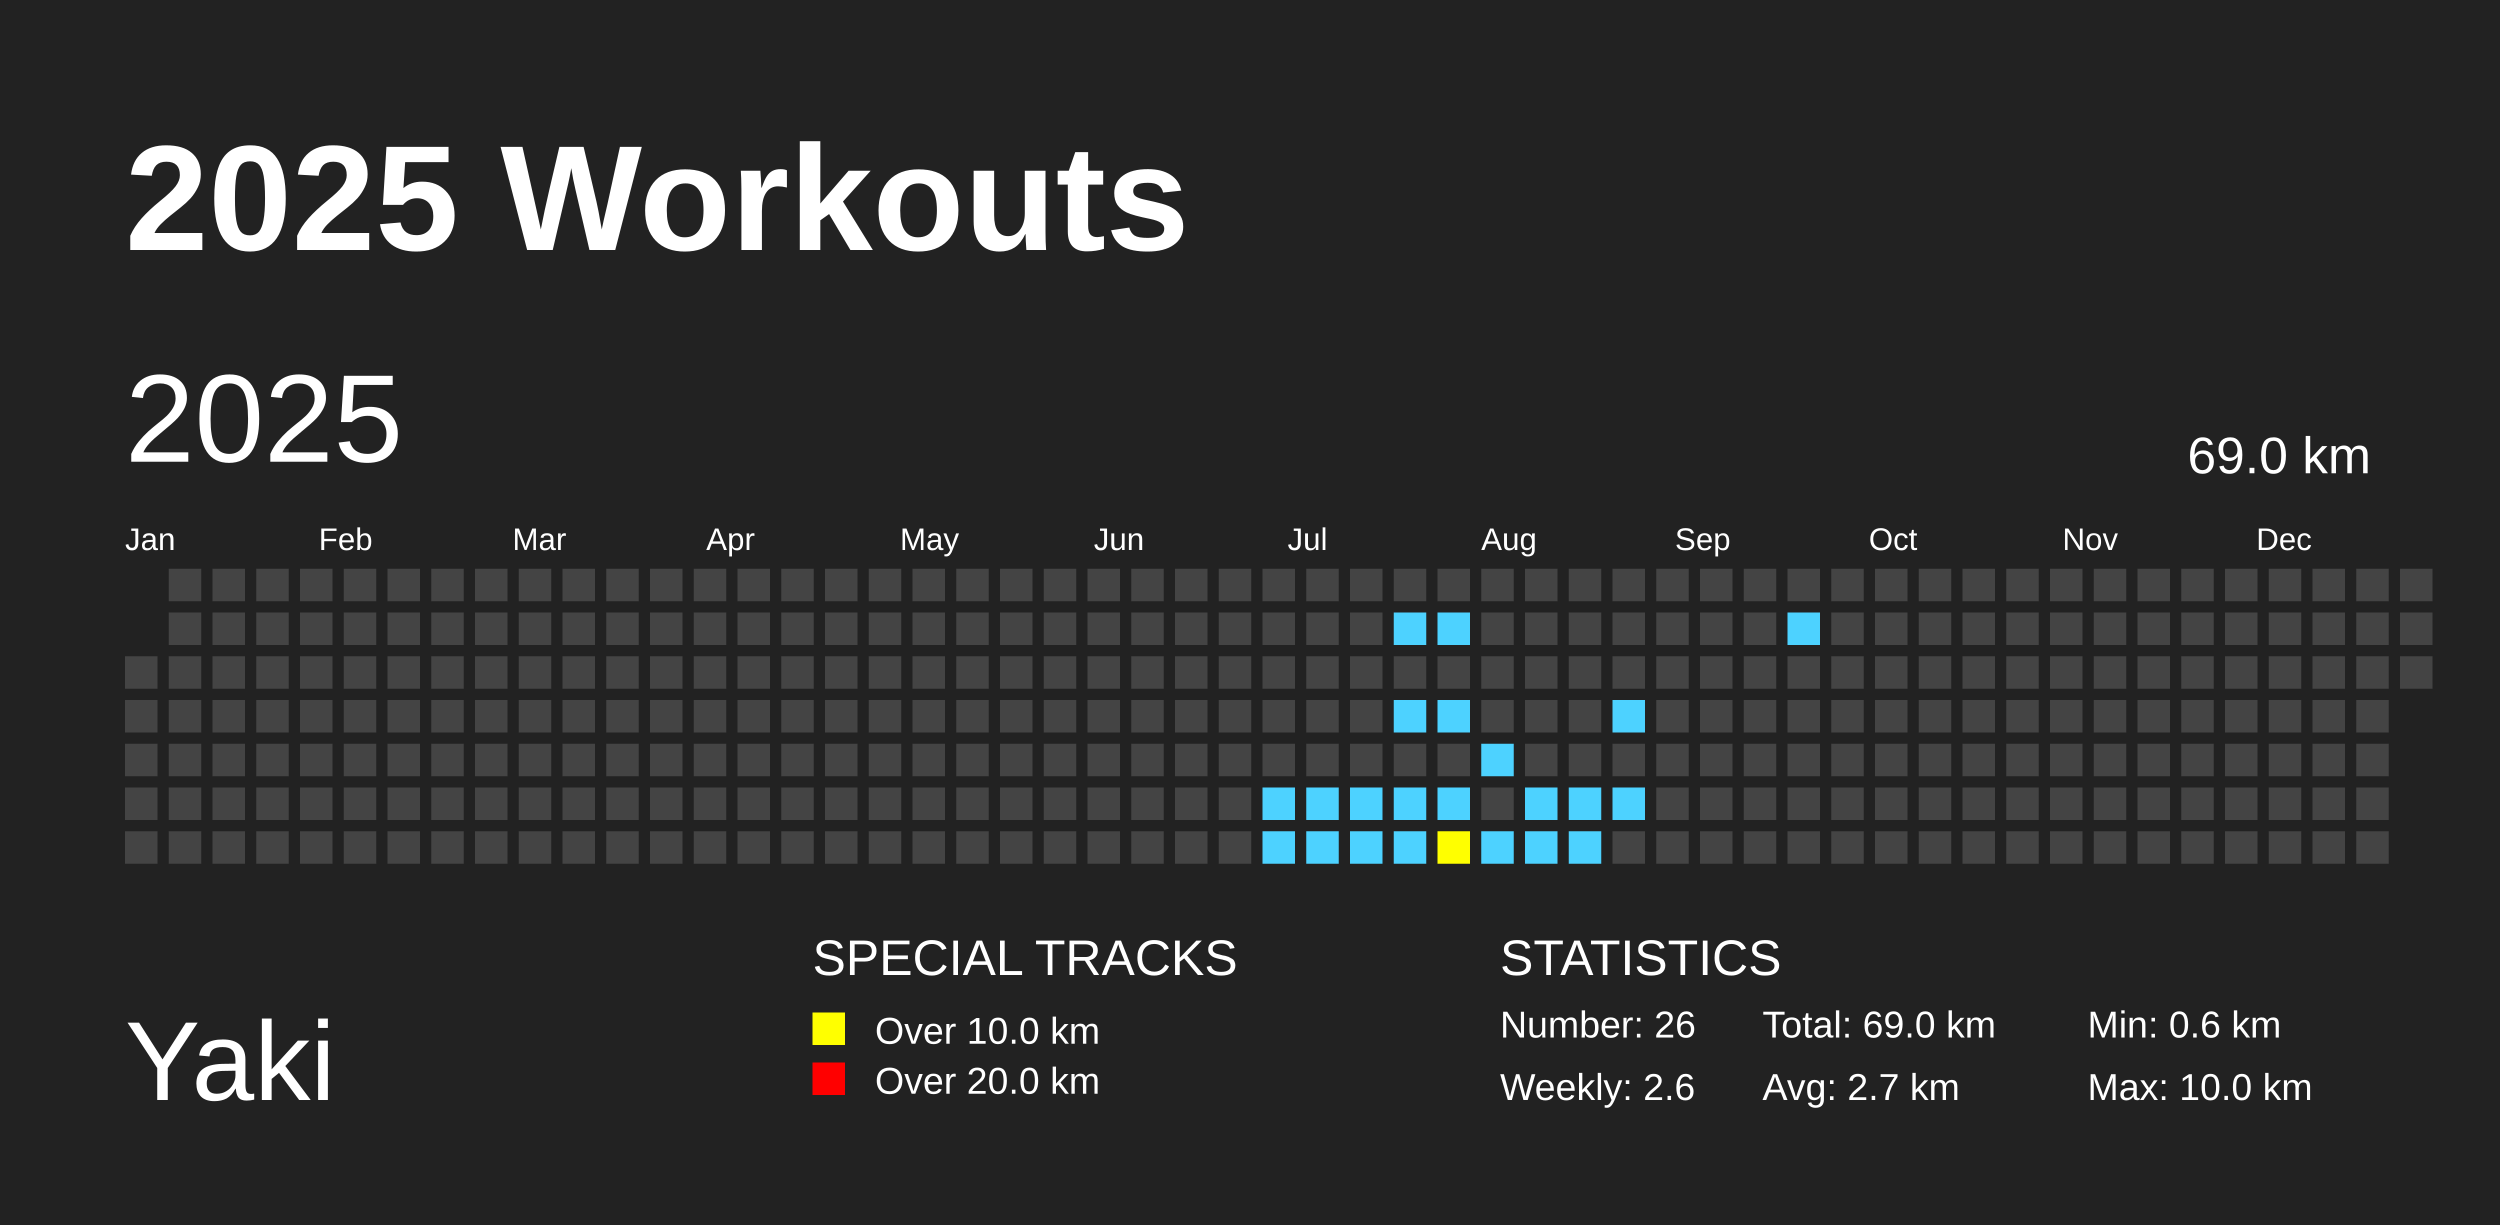
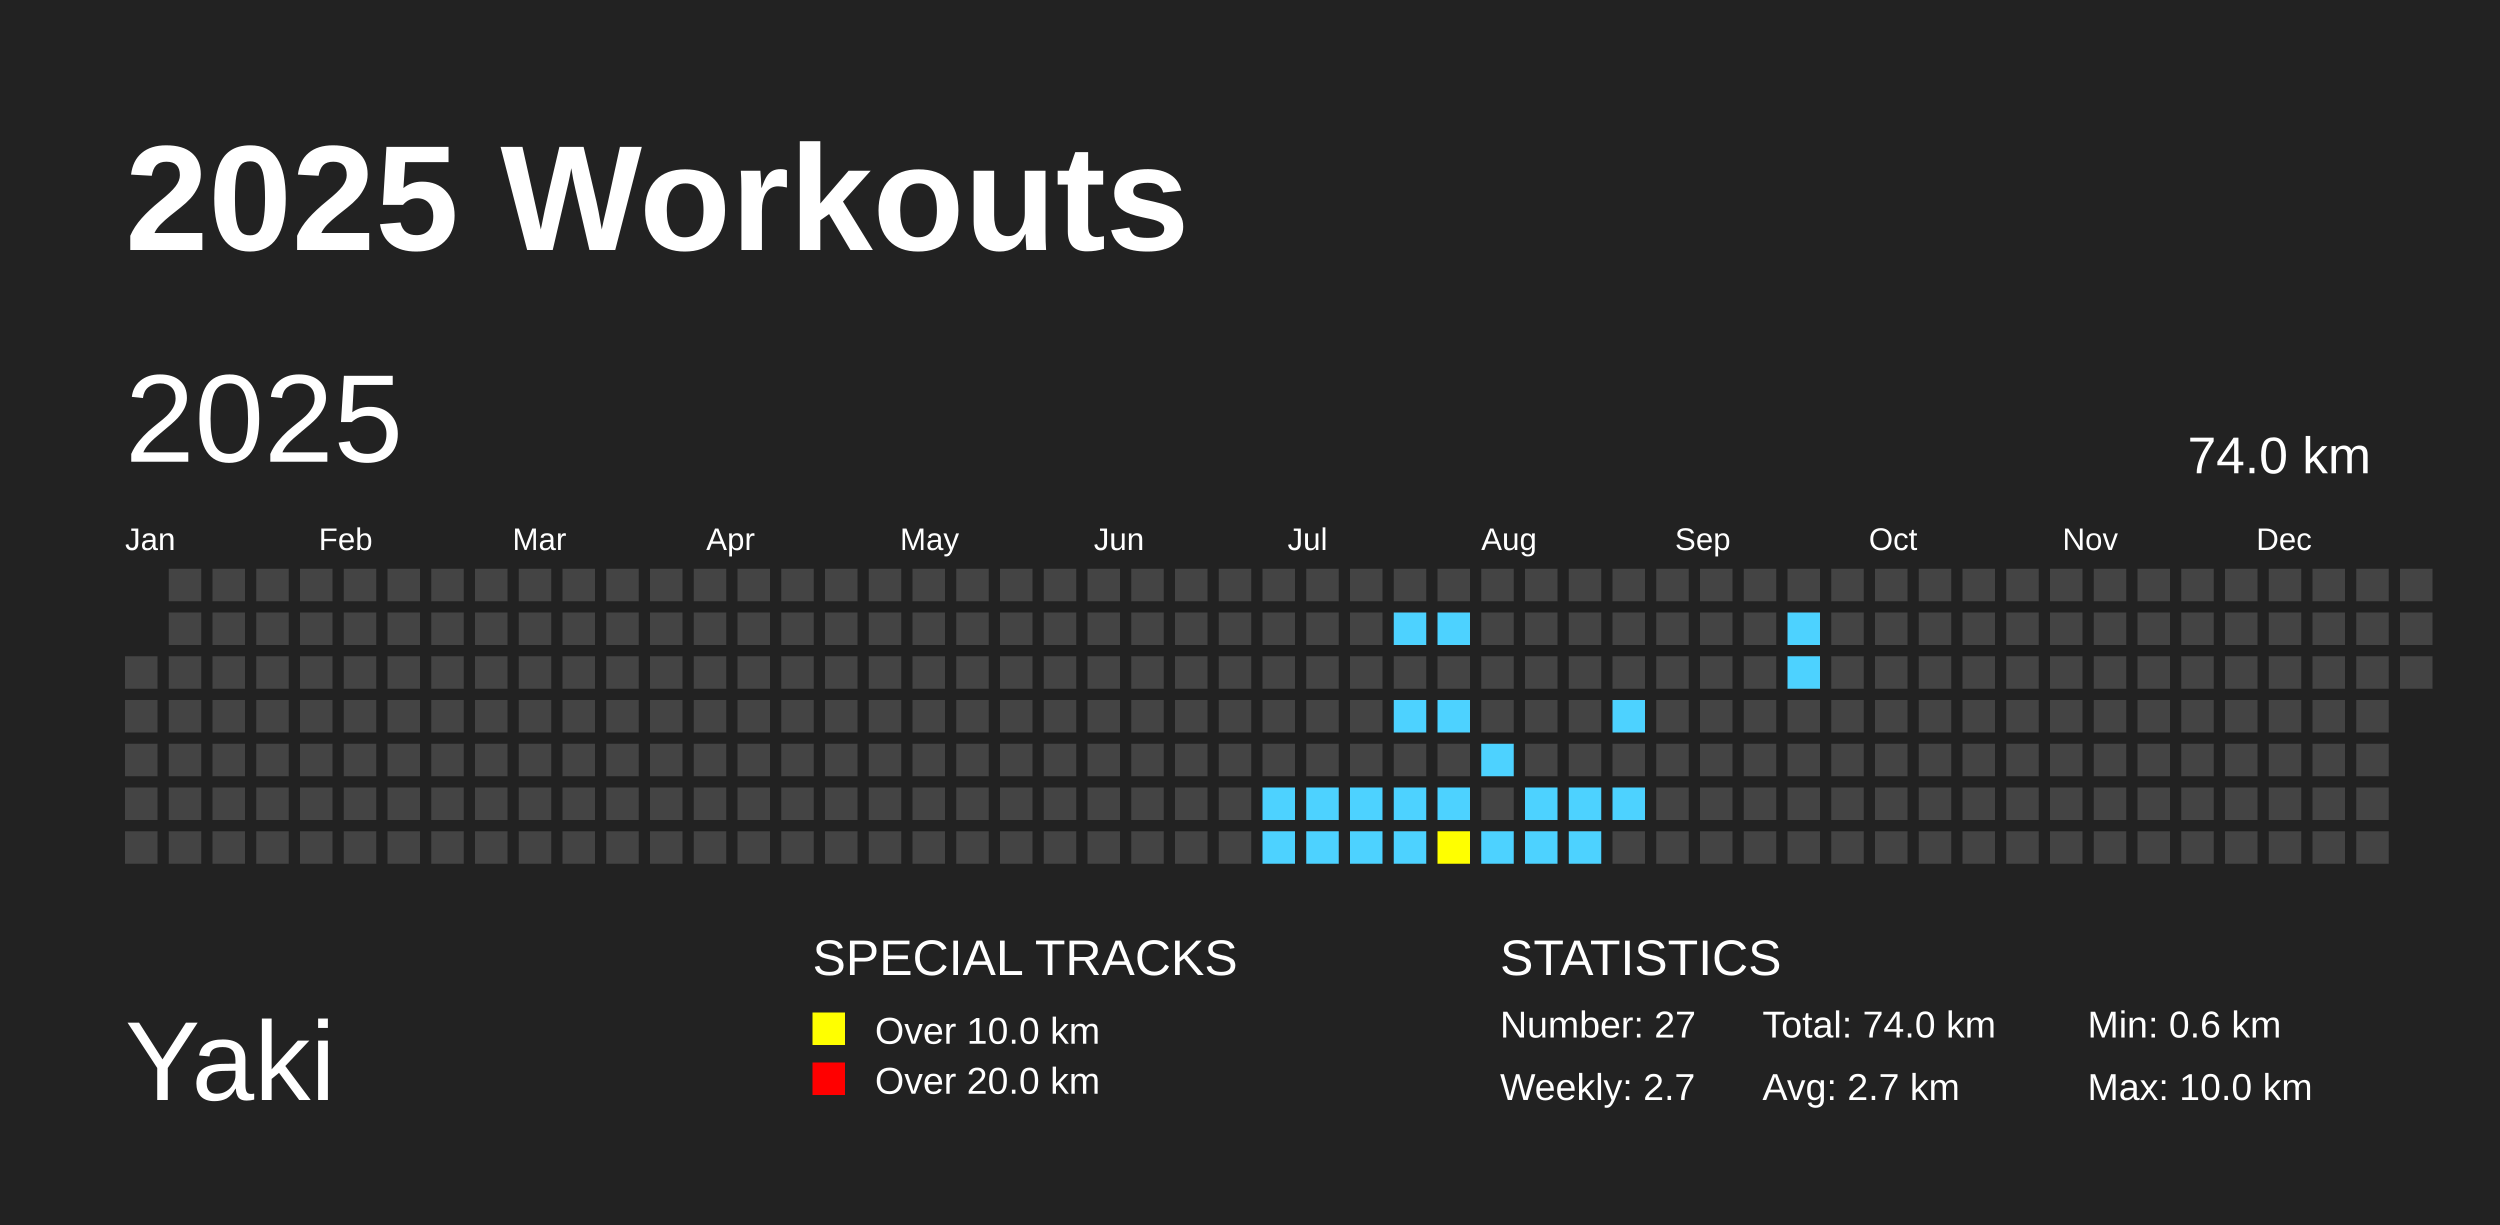
<svg xmlns="http://www.w3.org/2000/svg" baseProfile="full" height="98mm" version="1.1" viewBox="0,0,200,98" width="200mm">
  <defs />
  <rect fill="#222222" height="98" width="200" x="0" y="0" />
  <text fill="#FFFFFF" style="font-size:12px; font-family:Arial; font-weight:bold;" x="10" y="20">2025 Workouts</text>
  <text fill="#FFFFFF" style="font-size:9px; font-family:Arial" x="10" y="88">Yaki</text>
  <text fill="#FFFFFF" style="font-size:4px; font-family:Arial" x="65" y="78">SPECIAL TRACKS</text>
  <rect fill="yellow" height="2.6" width="2.6" x="65" y="81" />
  <text fill="#FFFFFF" style="font-size:3px; font-family:Arial" x="70" y="83.5">Over 10.0 km</text>
  <rect fill="red" height="2.6" width="2.6" x="65" y="85" />
  <text fill="#FFFFFF" style="font-size:3px; font-family:Arial" x="70" y="87.5">Over 20.0 km</text>
  <text fill="#FFFFFF" style="font-size:4px; font-family:Arial" x="120" y="78">STATISTICS</text>
-   <text fill="#FFFFFF" style="font-size:3px; font-family:Arial" x="120" y="83">Number: 26</text>
-   <text fill="#FFFFFF" style="font-size:3px; font-family:Arial" x="120" y="88">Weekly: 2.6</text>
-   <text fill="#FFFFFF" style="font-size:3px; font-family:Arial" x="141" y="83">Total: 69.0 km</text>
+   <text fill="#FFFFFF" style="font-size:3px; font-family:Arial" x="120" y="83">Number: 27</text>
+   <text fill="#FFFFFF" style="font-size:3px; font-family:Arial" x="120" y="88">Weekly: 2.7</text>
+   <text fill="#FFFFFF" style="font-size:3px; font-family:Arial" x="141" y="83">Total: 74.0 km</text>
  <text fill="#FFFFFF" style="font-size:3px; font-family:Arial" x="141" y="88">Avg: 2.7 km</text>
  <text fill="#FFFFFF" style="font-size:3px; font-family:Arial" x="167" y="83">Min: 0.6 km</text>
  <text fill="#FFFFFF" style="font-size:3px; font-family:Arial" x="167" y="88">Max: 10.0 km</text>
  <text dominant-baseline="hanging" fill="#FFFFFF" style="font-size:10.0px; font-family:Arial;" x="10" y="30">2025</text>
-   <text dominant-baseline="hanging" fill="#FFFFFF" style="font-size:4.125px; font-family:Arial;" x="175" y="35">69.0 km</text>
+   <text dominant-baseline="hanging" fill="#FFFFFF" style="font-size:4.125px; font-family:Arial;" x="175" y="35">74.0 km</text>
  <text fill="#FFFFFF" style="font-size:2.5px; font-family:Arial" x="10.0" y="44">Jan</text>
  <text fill="#FFFFFF" style="font-size:2.5px; font-family:Arial" x="25.5" y="44">Feb</text>
  <text fill="#FFFFFF" style="font-size:2.5px; font-family:Arial" x="41.0" y="44">Mar</text>
  <text fill="#FFFFFF" style="font-size:2.5px; font-family:Arial" x="56.5" y="44">Apr</text>
  <text fill="#FFFFFF" style="font-size:2.5px; font-family:Arial" x="72.0" y="44">May</text>
  <text fill="#FFFFFF" style="font-size:2.5px; font-family:Arial" x="87.5" y="44">Jun</text>
  <text fill="#FFFFFF" style="font-size:2.5px; font-family:Arial" x="103.0" y="44">Jul</text>
  <text fill="#FFFFFF" style="font-size:2.5px; font-family:Arial" x="118.5" y="44">Aug</text>
  <text fill="#FFFFFF" style="font-size:2.5px; font-family:Arial" x="134.0" y="44">Sep</text>
  <text fill="#FFFFFF" style="font-size:2.5px; font-family:Arial" x="149.5" y="44">Oct</text>
  <text fill="#FFFFFF" style="font-size:2.5px; font-family:Arial" x="165.0" y="44">Nov</text>
  <text fill="#FFFFFF" style="font-size:2.5px; font-family:Arial" x="180.5" y="44">Dec</text>
  <rect fill="#444444" height="2.6" width="2.6" x="10.0" y="52.5" />
  <rect fill="#444444" height="2.6" width="2.6" x="10.0" y="56.0" />
  <rect fill="#444444" height="2.6" width="2.6" x="10.0" y="59.5" />
  <rect fill="#444444" height="2.6" width="2.6" x="10.0" y="63.0" />
  <rect fill="#444444" height="2.6" width="2.6" x="10.0" y="66.5" />
  <rect fill="#444444" height="2.6" width="2.6" x="13.5" y="45.5" />
  <rect fill="#444444" height="2.6" width="2.6" x="13.5" y="49.0" />
  <rect fill="#444444" height="2.6" width="2.6" x="13.5" y="52.5" />
  <rect fill="#444444" height="2.6" width="2.6" x="13.5" y="56.0" />
  <rect fill="#444444" height="2.6" width="2.6" x="13.5" y="59.5" />
  <rect fill="#444444" height="2.6" width="2.6" x="13.5" y="63.0" />
  <rect fill="#444444" height="2.6" width="2.6" x="13.5" y="66.5" />
  <rect fill="#444444" height="2.6" width="2.6" x="17.0" y="45.5" />
  <rect fill="#444444" height="2.6" width="2.6" x="17.0" y="49.0" />
  <rect fill="#444444" height="2.6" width="2.6" x="17.0" y="52.5" />
  <rect fill="#444444" height="2.6" width="2.6" x="17.0" y="56.0" />
  <rect fill="#444444" height="2.6" width="2.6" x="17.0" y="59.5" />
  <rect fill="#444444" height="2.6" width="2.6" x="17.0" y="63.0" />
  <rect fill="#444444" height="2.6" width="2.6" x="17.0" y="66.5" />
  <rect fill="#444444" height="2.6" width="2.6" x="20.5" y="45.5" />
  <rect fill="#444444" height="2.6" width="2.6" x="20.5" y="49.0" />
  <rect fill="#444444" height="2.6" width="2.6" x="20.5" y="52.5" />
  <rect fill="#444444" height="2.6" width="2.6" x="20.5" y="56.0" />
  <rect fill="#444444" height="2.6" width="2.6" x="20.5" y="59.5" />
  <rect fill="#444444" height="2.6" width="2.6" x="20.5" y="63.0" />
  <rect fill="#444444" height="2.6" width="2.6" x="20.5" y="66.5" />
  <rect fill="#444444" height="2.6" width="2.6" x="24.0" y="45.5" />
  <rect fill="#444444" height="2.6" width="2.6" x="24.0" y="49.0" />
  <rect fill="#444444" height="2.6" width="2.6" x="24.0" y="52.5" />
  <rect fill="#444444" height="2.6" width="2.6" x="24.0" y="56.0" />
  <rect fill="#444444" height="2.6" width="2.6" x="24.0" y="59.5" />
  <rect fill="#444444" height="2.6" width="2.6" x="24.0" y="63.0" />
  <rect fill="#444444" height="2.6" width="2.6" x="24.0" y="66.5" />
  <rect fill="#444444" height="2.6" width="2.6" x="27.5" y="45.5" />
  <rect fill="#444444" height="2.6" width="2.6" x="27.5" y="49.0" />
  <rect fill="#444444" height="2.6" width="2.6" x="27.5" y="52.5" />
  <rect fill="#444444" height="2.6" width="2.6" x="27.5" y="56.0" />
  <rect fill="#444444" height="2.6" width="2.6" x="27.5" y="59.5" />
  <rect fill="#444444" height="2.6" width="2.6" x="27.5" y="63.0" />
  <rect fill="#444444" height="2.6" width="2.6" x="27.5" y="66.5" />
  <rect fill="#444444" height="2.6" width="2.6" x="31.0" y="45.5" />
  <rect fill="#444444" height="2.6" width="2.6" x="31.0" y="49.0" />
  <rect fill="#444444" height="2.6" width="2.6" x="31.0" y="52.5" />
  <rect fill="#444444" height="2.6" width="2.6" x="31.0" y="56.0" />
  <rect fill="#444444" height="2.6" width="2.6" x="31.0" y="59.5" />
  <rect fill="#444444" height="2.6" width="2.6" x="31.0" y="63.0" />
  <rect fill="#444444" height="2.6" width="2.6" x="31.0" y="66.5" />
  <rect fill="#444444" height="2.6" width="2.6" x="34.5" y="45.5" />
  <rect fill="#444444" height="2.6" width="2.6" x="34.5" y="49.0" />
  <rect fill="#444444" height="2.6" width="2.6" x="34.5" y="52.5" />
  <rect fill="#444444" height="2.6" width="2.6" x="34.5" y="56.0" />
  <rect fill="#444444" height="2.6" width="2.6" x="34.5" y="59.5" />
  <rect fill="#444444" height="2.6" width="2.6" x="34.5" y="63.0" />
  <rect fill="#444444" height="2.6" width="2.6" x="34.5" y="66.5" />
  <rect fill="#444444" height="2.6" width="2.6" x="38.0" y="45.5" />
  <rect fill="#444444" height="2.6" width="2.6" x="38.0" y="49.0" />
  <rect fill="#444444" height="2.6" width="2.6" x="38.0" y="52.5" />
  <rect fill="#444444" height="2.6" width="2.6" x="38.0" y="56.0" />
  <rect fill="#444444" height="2.6" width="2.6" x="38.0" y="59.5" />
  <rect fill="#444444" height="2.6" width="2.6" x="38.0" y="63.0" />
  <rect fill="#444444" height="2.6" width="2.6" x="38.0" y="66.5" />
  <rect fill="#444444" height="2.6" width="2.6" x="41.5" y="45.5" />
  <rect fill="#444444" height="2.6" width="2.6" x="41.5" y="49.0" />
  <rect fill="#444444" height="2.6" width="2.6" x="41.5" y="52.5" />
  <rect fill="#444444" height="2.6" width="2.6" x="41.5" y="56.0" />
  <rect fill="#444444" height="2.6" width="2.6" x="41.5" y="59.5" />
  <rect fill="#444444" height="2.6" width="2.6" x="41.5" y="63.0" />
  <rect fill="#444444" height="2.6" width="2.6" x="41.5" y="66.5" />
  <rect fill="#444444" height="2.6" width="2.6" x="45.0" y="45.5" />
  <rect fill="#444444" height="2.6" width="2.6" x="45.0" y="49.0" />
  <rect fill="#444444" height="2.6" width="2.6" x="45.0" y="52.5" />
  <rect fill="#444444" height="2.6" width="2.6" x="45.0" y="56.0" />
  <rect fill="#444444" height="2.6" width="2.6" x="45.0" y="59.5" />
  <rect fill="#444444" height="2.6" width="2.6" x="45.0" y="63.0" />
  <rect fill="#444444" height="2.6" width="2.6" x="45.0" y="66.5" />
  <rect fill="#444444" height="2.6" width="2.6" x="48.5" y="45.5" />
  <rect fill="#444444" height="2.6" width="2.6" x="48.5" y="49.0" />
  <rect fill="#444444" height="2.6" width="2.6" x="48.5" y="52.5" />
  <rect fill="#444444" height="2.6" width="2.6" x="48.5" y="56.0" />
  <rect fill="#444444" height="2.6" width="2.6" x="48.5" y="59.5" />
  <rect fill="#444444" height="2.6" width="2.6" x="48.5" y="63.0" />
  <rect fill="#444444" height="2.6" width="2.6" x="48.5" y="66.5" />
  <rect fill="#444444" height="2.6" width="2.6" x="52.0" y="45.5" />
  <rect fill="#444444" height="2.6" width="2.6" x="52.0" y="49.0" />
  <rect fill="#444444" height="2.6" width="2.6" x="52.0" y="52.5" />
  <rect fill="#444444" height="2.6" width="2.6" x="52.0" y="56.0" />
  <rect fill="#444444" height="2.6" width="2.6" x="52.0" y="59.5" />
  <rect fill="#444444" height="2.6" width="2.6" x="52.0" y="63.0" />
  <rect fill="#444444" height="2.6" width="2.6" x="52.0" y="66.5" />
  <rect fill="#444444" height="2.6" width="2.6" x="55.5" y="45.5" />
  <rect fill="#444444" height="2.6" width="2.6" x="55.5" y="49.0" />
  <rect fill="#444444" height="2.6" width="2.6" x="55.5" y="52.5" />
  <rect fill="#444444" height="2.6" width="2.6" x="55.5" y="56.0" />
  <rect fill="#444444" height="2.6" width="2.6" x="55.5" y="59.5" />
  <rect fill="#444444" height="2.6" width="2.6" x="55.5" y="63.0" />
  <rect fill="#444444" height="2.6" width="2.6" x="55.5" y="66.5" />
  <rect fill="#444444" height="2.6" width="2.6" x="59.0" y="45.5" />
  <rect fill="#444444" height="2.6" width="2.6" x="59.0" y="49.0" />
  <rect fill="#444444" height="2.6" width="2.6" x="59.0" y="52.5" />
  <rect fill="#444444" height="2.6" width="2.6" x="59.0" y="56.0" />
  <rect fill="#444444" height="2.6" width="2.6" x="59.0" y="59.5" />
  <rect fill="#444444" height="2.6" width="2.6" x="59.0" y="63.0" />
  <rect fill="#444444" height="2.6" width="2.6" x="59.0" y="66.5" />
  <rect fill="#444444" height="2.6" width="2.6" x="62.5" y="45.5" />
  <rect fill="#444444" height="2.6" width="2.6" x="62.5" y="49.0" />
  <rect fill="#444444" height="2.6" width="2.6" x="62.5" y="52.5" />
  <rect fill="#444444" height="2.6" width="2.6" x="62.5" y="56.0" />
  <rect fill="#444444" height="2.6" width="2.6" x="62.5" y="59.5" />
  <rect fill="#444444" height="2.6" width="2.6" x="62.5" y="63.0" />
  <rect fill="#444444" height="2.6" width="2.6" x="62.5" y="66.5" />
  <rect fill="#444444" height="2.6" width="2.6" x="66.0" y="45.5" />
  <rect fill="#444444" height="2.6" width="2.6" x="66.0" y="49.0" />
  <rect fill="#444444" height="2.6" width="2.6" x="66.0" y="52.5" />
  <rect fill="#444444" height="2.6" width="2.6" x="66.0" y="56.0" />
  <rect fill="#444444" height="2.6" width="2.6" x="66.0" y="59.5" />
  <rect fill="#444444" height="2.6" width="2.6" x="66.0" y="63.0" />
  <rect fill="#444444" height="2.6" width="2.6" x="66.0" y="66.5" />
  <rect fill="#444444" height="2.6" width="2.6" x="69.5" y="45.5" />
  <rect fill="#444444" height="2.6" width="2.6" x="69.5" y="49.0" />
  <rect fill="#444444" height="2.6" width="2.6" x="69.5" y="52.5" />
  <rect fill="#444444" height="2.6" width="2.6" x="69.5" y="56.0" />
  <rect fill="#444444" height="2.6" width="2.6" x="69.5" y="59.5" />
  <rect fill="#444444" height="2.6" width="2.6" x="69.5" y="63.0" />
  <rect fill="#444444" height="2.6" width="2.6" x="69.5" y="66.5" />
  <rect fill="#444444" height="2.6" width="2.6" x="73.0" y="45.5" />
  <rect fill="#444444" height="2.6" width="2.6" x="73.0" y="49.0" />
  <rect fill="#444444" height="2.6" width="2.6" x="73.0" y="52.5" />
  <rect fill="#444444" height="2.6" width="2.6" x="73.0" y="56.0" />
  <rect fill="#444444" height="2.6" width="2.6" x="73.0" y="59.5" />
  <rect fill="#444444" height="2.6" width="2.6" x="73.0" y="63.0" />
  <rect fill="#444444" height="2.6" width="2.6" x="73.0" y="66.5" />
  <rect fill="#444444" height="2.6" width="2.6" x="76.5" y="45.5" />
  <rect fill="#444444" height="2.6" width="2.6" x="76.5" y="49.0" />
  <rect fill="#444444" height="2.6" width="2.6" x="76.5" y="52.5" />
  <rect fill="#444444" height="2.6" width="2.6" x="76.5" y="56.0" />
  <rect fill="#444444" height="2.6" width="2.6" x="76.5" y="59.5" />
  <rect fill="#444444" height="2.6" width="2.6" x="76.5" y="63.0" />
  <rect fill="#444444" height="2.6" width="2.6" x="76.5" y="66.5" />
  <rect fill="#444444" height="2.6" width="2.6" x="80.0" y="45.5" />
  <rect fill="#444444" height="2.6" width="2.6" x="80.0" y="49.0" />
  <rect fill="#444444" height="2.6" width="2.6" x="80.0" y="52.5" />
  <rect fill="#444444" height="2.6" width="2.6" x="80.0" y="56.0" />
  <rect fill="#444444" height="2.6" width="2.6" x="80.0" y="59.5" />
  <rect fill="#444444" height="2.6" width="2.6" x="80.0" y="63.0" />
  <rect fill="#444444" height="2.6" width="2.6" x="80.0" y="66.5" />
  <rect fill="#444444" height="2.6" width="2.6" x="83.5" y="45.5" />
  <rect fill="#444444" height="2.6" width="2.6" x="83.5" y="49.0" />
  <rect fill="#444444" height="2.6" width="2.6" x="83.5" y="52.5" />
  <rect fill="#444444" height="2.6" width="2.6" x="83.5" y="56.0" />
  <rect fill="#444444" height="2.6" width="2.6" x="83.5" y="59.5" />
  <rect fill="#444444" height="2.6" width="2.6" x="83.5" y="63.0" />
  <rect fill="#444444" height="2.6" width="2.6" x="83.5" y="66.5" />
  <rect fill="#444444" height="2.6" width="2.6" x="87.0" y="45.5" />
  <rect fill="#444444" height="2.6" width="2.6" x="87.0" y="49.0" />
  <rect fill="#444444" height="2.6" width="2.6" x="87.0" y="52.5" />
  <rect fill="#444444" height="2.6" width="2.6" x="87.0" y="56.0" />
  <rect fill="#444444" height="2.6" width="2.6" x="87.0" y="59.5" />
  <rect fill="#444444" height="2.6" width="2.6" x="87.0" y="63.0" />
  <rect fill="#444444" height="2.6" width="2.6" x="87.0" y="66.5" />
  <rect fill="#444444" height="2.6" width="2.6" x="90.5" y="45.5" />
  <rect fill="#444444" height="2.6" width="2.6" x="90.5" y="49.0" />
  <rect fill="#444444" height="2.6" width="2.6" x="90.5" y="52.5" />
  <rect fill="#444444" height="2.6" width="2.6" x="90.5" y="56.0" />
  <rect fill="#444444" height="2.6" width="2.6" x="90.5" y="59.5" />
  <rect fill="#444444" height="2.6" width="2.6" x="90.5" y="63.0" />
  <rect fill="#444444" height="2.6" width="2.6" x="90.5" y="66.5" />
  <rect fill="#444444" height="2.6" width="2.6" x="94.0" y="45.5" />
  <rect fill="#444444" height="2.6" width="2.6" x="94.0" y="49.0" />
  <rect fill="#444444" height="2.6" width="2.6" x="94.0" y="52.5" />
  <rect fill="#444444" height="2.6" width="2.6" x="94.0" y="56.0" />
  <rect fill="#444444" height="2.6" width="2.6" x="94.0" y="59.5" />
  <rect fill="#444444" height="2.6" width="2.6" x="94.0" y="63.0" />
  <rect fill="#444444" height="2.6" width="2.6" x="94.0" y="66.5" />
  <rect fill="#444444" height="2.6" width="2.6" x="97.5" y="45.5" />
  <rect fill="#444444" height="2.6" width="2.6" x="97.5" y="49.0" />
  <rect fill="#444444" height="2.6" width="2.6" x="97.5" y="52.5" />
  <rect fill="#444444" height="2.6" width="2.6" x="97.5" y="56.0" />
  <rect fill="#444444" height="2.6" width="2.6" x="97.5" y="59.5" />
  <rect fill="#444444" height="2.6" width="2.6" x="97.5" y="63.0" />
  <rect fill="#444444" height="2.6" width="2.6" x="97.5" y="66.5" />
  <rect fill="#444444" height="2.6" width="2.6" x="101.0" y="45.5" />
  <rect fill="#444444" height="2.6" width="2.6" x="101.0" y="49.0" />
  <rect fill="#444444" height="2.6" width="2.6" x="101.0" y="52.5" />
  <rect fill="#444444" height="2.6" width="2.6" x="101.0" y="56.0" />
  <rect fill="#444444" height="2.6" width="2.6" x="101.0" y="59.5" />
  <rect fill="#4DD2FF" height="2.6" width="2.6" x="101.0" y="63.0" />
  <rect fill="#4DD2FF" height="2.6" width="2.6" x="101.0" y="66.5" />
  <rect fill="#444444" height="2.6" width="2.6" x="104.5" y="45.5" />
  <rect fill="#444444" height="2.6" width="2.6" x="104.5" y="49.0" />
  <rect fill="#444444" height="2.6" width="2.6" x="104.5" y="52.5" />
  <rect fill="#444444" height="2.6" width="2.6" x="104.5" y="56.0" />
  <rect fill="#444444" height="2.6" width="2.6" x="104.5" y="59.5" />
  <rect fill="#4DD2FF" height="2.6" width="2.6" x="104.5" y="63.0" />
  <rect fill="#4DD2FF" height="2.6" width="2.6" x="104.5" y="66.5" />
  <rect fill="#444444" height="2.6" width="2.6" x="108.0" y="45.5" />
  <rect fill="#444444" height="2.6" width="2.6" x="108.0" y="49.0" />
  <rect fill="#444444" height="2.6" width="2.6" x="108.0" y="52.5" />
  <rect fill="#444444" height="2.6" width="2.6" x="108.0" y="56.0" />
  <rect fill="#444444" height="2.6" width="2.6" x="108.0" y="59.5" />
  <rect fill="#4DD2FF" height="2.6" width="2.6" x="108.0" y="63.0" />
  <rect fill="#4DD2FF" height="2.6" width="2.6" x="108.0" y="66.5" />
  <rect fill="#444444" height="2.6" width="2.6" x="111.5" y="45.5" />
  <rect fill="#4DD2FF" height="2.6" width="2.6" x="111.5" y="49.0" />
  <rect fill="#444444" height="2.6" width="2.6" x="111.5" y="52.5" />
  <rect fill="#4DD2FF" height="2.6" width="2.6" x="111.5" y="56.0" />
  <rect fill="#444444" height="2.6" width="2.6" x="111.5" y="59.5" />
  <rect fill="#4DD2FF" height="2.6" width="2.6" x="111.5" y="63.0" />
  <rect fill="#4DD2FF" height="2.6" width="2.6" x="111.5" y="66.5" />
  <rect fill="#444444" height="2.6" width="2.6" x="115.0" y="45.5" />
  <rect fill="#4DD2FF" height="2.6" width="2.6" x="115.0" y="49.0" />
  <rect fill="#444444" height="2.6" width="2.6" x="115.0" y="52.5" />
  <rect fill="#4DD2FF" height="2.6" width="2.6" x="115.0" y="56.0" />
  <rect fill="#444444" height="2.6" width="2.6" x="115.0" y="59.5" />
  <rect fill="#4DD2FF" height="2.6" width="2.6" x="115.0" y="63.0" />
  <rect fill="yellow" height="2.6" width="2.6" x="115.0" y="66.5" />
  <rect fill="#444444" height="2.6" width="2.6" x="118.5" y="45.5" />
  <rect fill="#444444" height="2.6" width="2.6" x="118.5" y="49.0" />
  <rect fill="#444444" height="2.6" width="2.6" x="118.5" y="52.5" />
  <rect fill="#444444" height="2.6" width="2.6" x="118.5" y="56.0" />
  <rect fill="#4DD2FF" height="2.6" width="2.6" x="118.5" y="59.5" />
  <rect fill="#444444" height="2.6" width="2.6" x="118.5" y="63.0" />
  <rect fill="#4DD2FF" height="2.6" width="2.6" x="118.5" y="66.5" />
  <rect fill="#444444" height="2.6" width="2.6" x="122.0" y="45.5" />
  <rect fill="#444444" height="2.6" width="2.6" x="122.0" y="49.0" />
  <rect fill="#444444" height="2.6" width="2.6" x="122.0" y="52.5" />
  <rect fill="#444444" height="2.6" width="2.6" x="122.0" y="56.0" />
  <rect fill="#444444" height="2.6" width="2.6" x="122.0" y="59.5" />
  <rect fill="#4DD2FF" height="2.6" width="2.6" x="122.0" y="63.0" />
  <rect fill="#4DD2FF" height="2.6" width="2.6" x="122.0" y="66.5" />
  <rect fill="#444444" height="2.6" width="2.6" x="125.5" y="45.5" />
  <rect fill="#444444" height="2.6" width="2.6" x="125.5" y="49.0" />
  <rect fill="#444444" height="2.6" width="2.6" x="125.5" y="52.5" />
  <rect fill="#444444" height="2.6" width="2.6" x="125.5" y="56.0" />
  <rect fill="#444444" height="2.6" width="2.6" x="125.5" y="59.5" />
  <rect fill="#4DD2FF" height="2.6" width="2.6" x="125.5" y="63.0" />
  <rect fill="#4DD2FF" height="2.6" width="2.6" x="125.5" y="66.5" />
  <rect fill="#444444" height="2.6" width="2.6" x="129.0" y="45.5" />
  <rect fill="#444444" height="2.6" width="2.6" x="129.0" y="49.0" />
  <rect fill="#444444" height="2.6" width="2.6" x="129.0" y="52.5" />
  <rect fill="#4DD2FF" height="2.6" width="2.6" x="129.0" y="56.0" />
  <rect fill="#444444" height="2.6" width="2.6" x="129.0" y="59.5" />
  <rect fill="#4DD2FF" height="2.6" width="2.6" x="129.0" y="63.0" />
  <rect fill="#444444" height="2.6" width="2.6" x="129.0" y="66.5" />
  <rect fill="#444444" height="2.6" width="2.6" x="132.5" y="45.5" />
  <rect fill="#444444" height="2.6" width="2.6" x="132.5" y="49.0" />
  <rect fill="#444444" height="2.6" width="2.6" x="132.5" y="52.5" />
  <rect fill="#444444" height="2.6" width="2.6" x="132.5" y="56.0" />
  <rect fill="#444444" height="2.6" width="2.6" x="132.5" y="59.5" />
  <rect fill="#444444" height="2.6" width="2.6" x="132.5" y="63.0" />
  <rect fill="#444444" height="2.6" width="2.6" x="132.5" y="66.5" />
  <rect fill="#444444" height="2.6" width="2.6" x="136.0" y="45.5" />
  <rect fill="#444444" height="2.6" width="2.6" x="136.0" y="49.0" />
  <rect fill="#444444" height="2.6" width="2.6" x="136.0" y="52.5" />
  <rect fill="#444444" height="2.6" width="2.6" x="136.0" y="56.0" />
  <rect fill="#444444" height="2.6" width="2.6" x="136.0" y="59.5" />
  <rect fill="#444444" height="2.6" width="2.6" x="136.0" y="63.0" />
  <rect fill="#444444" height="2.6" width="2.6" x="136.0" y="66.5" />
  <rect fill="#444444" height="2.6" width="2.6" x="139.5" y="45.5" />
  <rect fill="#444444" height="2.6" width="2.6" x="139.5" y="49.0" />
  <rect fill="#444444" height="2.6" width="2.6" x="139.5" y="52.5" />
  <rect fill="#444444" height="2.6" width="2.6" x="139.5" y="56.0" />
  <rect fill="#444444" height="2.6" width="2.6" x="139.5" y="59.5" />
  <rect fill="#444444" height="2.6" width="2.6" x="139.5" y="63.0" />
  <rect fill="#444444" height="2.6" width="2.6" x="139.5" y="66.5" />
  <rect fill="#444444" height="2.6" width="2.6" x="143.0" y="45.5" />
  <rect fill="#4DD2FF" height="2.6" width="2.6" x="143.0" y="49.0" />
-   <rect fill="#444444" height="2.6" width="2.6" x="143.0" y="52.5" />
+   <rect fill="#4DD2FF" height="2.6" width="2.6" x="143.0" y="52.5" />
  <rect fill="#444444" height="2.6" width="2.6" x="143.0" y="56.0" />
  <rect fill="#444444" height="2.6" width="2.6" x="143.0" y="59.5" />
  <rect fill="#444444" height="2.6" width="2.6" x="143.0" y="63.0" />
  <rect fill="#444444" height="2.6" width="2.6" x="143.0" y="66.5" />
  <rect fill="#444444" height="2.6" width="2.6" x="146.5" y="45.5" />
  <rect fill="#444444" height="2.6" width="2.6" x="146.5" y="49.0" />
  <rect fill="#444444" height="2.6" width="2.6" x="146.5" y="52.5" />
  <rect fill="#444444" height="2.6" width="2.6" x="146.5" y="56.0" />
  <rect fill="#444444" height="2.6" width="2.6" x="146.5" y="59.5" />
  <rect fill="#444444" height="2.6" width="2.6" x="146.5" y="63.0" />
  <rect fill="#444444" height="2.6" width="2.6" x="146.5" y="66.5" />
  <rect fill="#444444" height="2.6" width="2.6" x="150.0" y="45.5" />
  <rect fill="#444444" height="2.6" width="2.6" x="150.0" y="49.0" />
  <rect fill="#444444" height="2.6" width="2.6" x="150.0" y="52.5" />
  <rect fill="#444444" height="2.6" width="2.6" x="150.0" y="56.0" />
  <rect fill="#444444" height="2.6" width="2.6" x="150.0" y="59.5" />
  <rect fill="#444444" height="2.6" width="2.6" x="150.0" y="63.0" />
  <rect fill="#444444" height="2.6" width="2.6" x="150.0" y="66.5" />
  <rect fill="#444444" height="2.6" width="2.6" x="153.5" y="45.5" />
  <rect fill="#444444" height="2.6" width="2.6" x="153.5" y="49.0" />
  <rect fill="#444444" height="2.6" width="2.6" x="153.5" y="52.5" />
  <rect fill="#444444" height="2.6" width="2.6" x="153.5" y="56.0" />
  <rect fill="#444444" height="2.6" width="2.6" x="153.5" y="59.5" />
  <rect fill="#444444" height="2.6" width="2.6" x="153.5" y="63.0" />
  <rect fill="#444444" height="2.6" width="2.6" x="153.5" y="66.5" />
  <rect fill="#444444" height="2.6" width="2.6" x="157.0" y="45.5" />
  <rect fill="#444444" height="2.6" width="2.6" x="157.0" y="49.0" />
  <rect fill="#444444" height="2.6" width="2.6" x="157.0" y="52.5" />
  <rect fill="#444444" height="2.6" width="2.6" x="157.0" y="56.0" />
  <rect fill="#444444" height="2.6" width="2.6" x="157.0" y="59.5" />
  <rect fill="#444444" height="2.6" width="2.6" x="157.0" y="63.0" />
  <rect fill="#444444" height="2.6" width="2.6" x="157.0" y="66.5" />
  <rect fill="#444444" height="2.6" width="2.6" x="160.5" y="45.5" />
  <rect fill="#444444" height="2.6" width="2.6" x="160.5" y="49.0" />
  <rect fill="#444444" height="2.6" width="2.6" x="160.5" y="52.5" />
  <rect fill="#444444" height="2.6" width="2.6" x="160.5" y="56.0" />
  <rect fill="#444444" height="2.6" width="2.6" x="160.5" y="59.5" />
  <rect fill="#444444" height="2.6" width="2.6" x="160.5" y="63.0" />
  <rect fill="#444444" height="2.6" width="2.6" x="160.5" y="66.5" />
  <rect fill="#444444" height="2.6" width="2.6" x="164.0" y="45.5" />
  <rect fill="#444444" height="2.6" width="2.6" x="164.0" y="49.0" />
  <rect fill="#444444" height="2.6" width="2.6" x="164.0" y="52.5" />
  <rect fill="#444444" height="2.6" width="2.6" x="164.0" y="56.0" />
  <rect fill="#444444" height="2.6" width="2.6" x="164.0" y="59.5" />
  <rect fill="#444444" height="2.6" width="2.6" x="164.0" y="63.0" />
  <rect fill="#444444" height="2.6" width="2.6" x="164.0" y="66.5" />
  <rect fill="#444444" height="2.6" width="2.6" x="167.5" y="45.5" />
  <rect fill="#444444" height="2.6" width="2.6" x="167.5" y="49.0" />
  <rect fill="#444444" height="2.6" width="2.6" x="167.5" y="52.5" />
  <rect fill="#444444" height="2.6" width="2.6" x="167.5" y="56.0" />
  <rect fill="#444444" height="2.6" width="2.6" x="167.5" y="59.5" />
  <rect fill="#444444" height="2.6" width="2.6" x="167.5" y="63.0" />
  <rect fill="#444444" height="2.6" width="2.6" x="167.5" y="66.5" />
  <rect fill="#444444" height="2.6" width="2.6" x="171.0" y="45.5" />
  <rect fill="#444444" height="2.6" width="2.6" x="171.0" y="49.0" />
  <rect fill="#444444" height="2.6" width="2.6" x="171.0" y="52.5" />
  <rect fill="#444444" height="2.6" width="2.6" x="171.0" y="56.0" />
  <rect fill="#444444" height="2.6" width="2.6" x="171.0" y="59.5" />
  <rect fill="#444444" height="2.6" width="2.6" x="171.0" y="63.0" />
  <rect fill="#444444" height="2.6" width="2.6" x="171.0" y="66.5" />
  <rect fill="#444444" height="2.6" width="2.6" x="174.5" y="45.5" />
  <rect fill="#444444" height="2.6" width="2.6" x="174.5" y="49.0" />
  <rect fill="#444444" height="2.6" width="2.6" x="174.5" y="52.5" />
  <rect fill="#444444" height="2.6" width="2.6" x="174.5" y="56.0" />
  <rect fill="#444444" height="2.6" width="2.6" x="174.5" y="59.5" />
  <rect fill="#444444" height="2.6" width="2.6" x="174.5" y="63.0" />
  <rect fill="#444444" height="2.6" width="2.6" x="174.5" y="66.5" />
  <rect fill="#444444" height="2.6" width="2.6" x="178.0" y="45.5" />
  <rect fill="#444444" height="2.6" width="2.6" x="178.0" y="49.0" />
  <rect fill="#444444" height="2.6" width="2.6" x="178.0" y="52.5" />
  <rect fill="#444444" height="2.6" width="2.6" x="178.0" y="56.0" />
  <rect fill="#444444" height="2.6" width="2.6" x="178.0" y="59.5" />
  <rect fill="#444444" height="2.6" width="2.6" x="178.0" y="63.0" />
  <rect fill="#444444" height="2.6" width="2.6" x="178.0" y="66.5" />
  <rect fill="#444444" height="2.6" width="2.6" x="181.5" y="45.5" />
  <rect fill="#444444" height="2.6" width="2.6" x="181.5" y="49.0" />
  <rect fill="#444444" height="2.6" width="2.6" x="181.5" y="52.5" />
  <rect fill="#444444" height="2.6" width="2.6" x="181.5" y="56.0" />
  <rect fill="#444444" height="2.6" width="2.6" x="181.5" y="59.5" />
  <rect fill="#444444" height="2.6" width="2.6" x="181.5" y="63.0" />
  <rect fill="#444444" height="2.6" width="2.6" x="181.5" y="66.5" />
  <rect fill="#444444" height="2.6" width="2.6" x="185.0" y="45.5" />
  <rect fill="#444444" height="2.6" width="2.6" x="185.0" y="49.0" />
  <rect fill="#444444" height="2.6" width="2.6" x="185.0" y="52.5" />
  <rect fill="#444444" height="2.6" width="2.6" x="185.0" y="56.0" />
  <rect fill="#444444" height="2.6" width="2.6" x="185.0" y="59.5" />
  <rect fill="#444444" height="2.6" width="2.6" x="185.0" y="63.0" />
  <rect fill="#444444" height="2.6" width="2.6" x="185.0" y="66.5" />
  <rect fill="#444444" height="2.6" width="2.6" x="188.5" y="45.5" />
  <rect fill="#444444" height="2.6" width="2.6" x="188.5" y="49.0" />
  <rect fill="#444444" height="2.6" width="2.6" x="188.5" y="52.5" />
  <rect fill="#444444" height="2.6" width="2.6" x="188.5" y="56.0" />
  <rect fill="#444444" height="2.6" width="2.6" x="188.5" y="59.5" />
  <rect fill="#444444" height="2.6" width="2.6" x="188.5" y="63.0" />
  <rect fill="#444444" height="2.6" width="2.6" x="188.5" y="66.5" />
  <rect fill="#444444" height="2.6" width="2.6" x="192.0" y="45.5" />
  <rect fill="#444444" height="2.6" width="2.6" x="192.0" y="49.0" />
  <rect fill="#444444" height="2.6" width="2.6" x="192.0" y="52.5" />
</svg>
